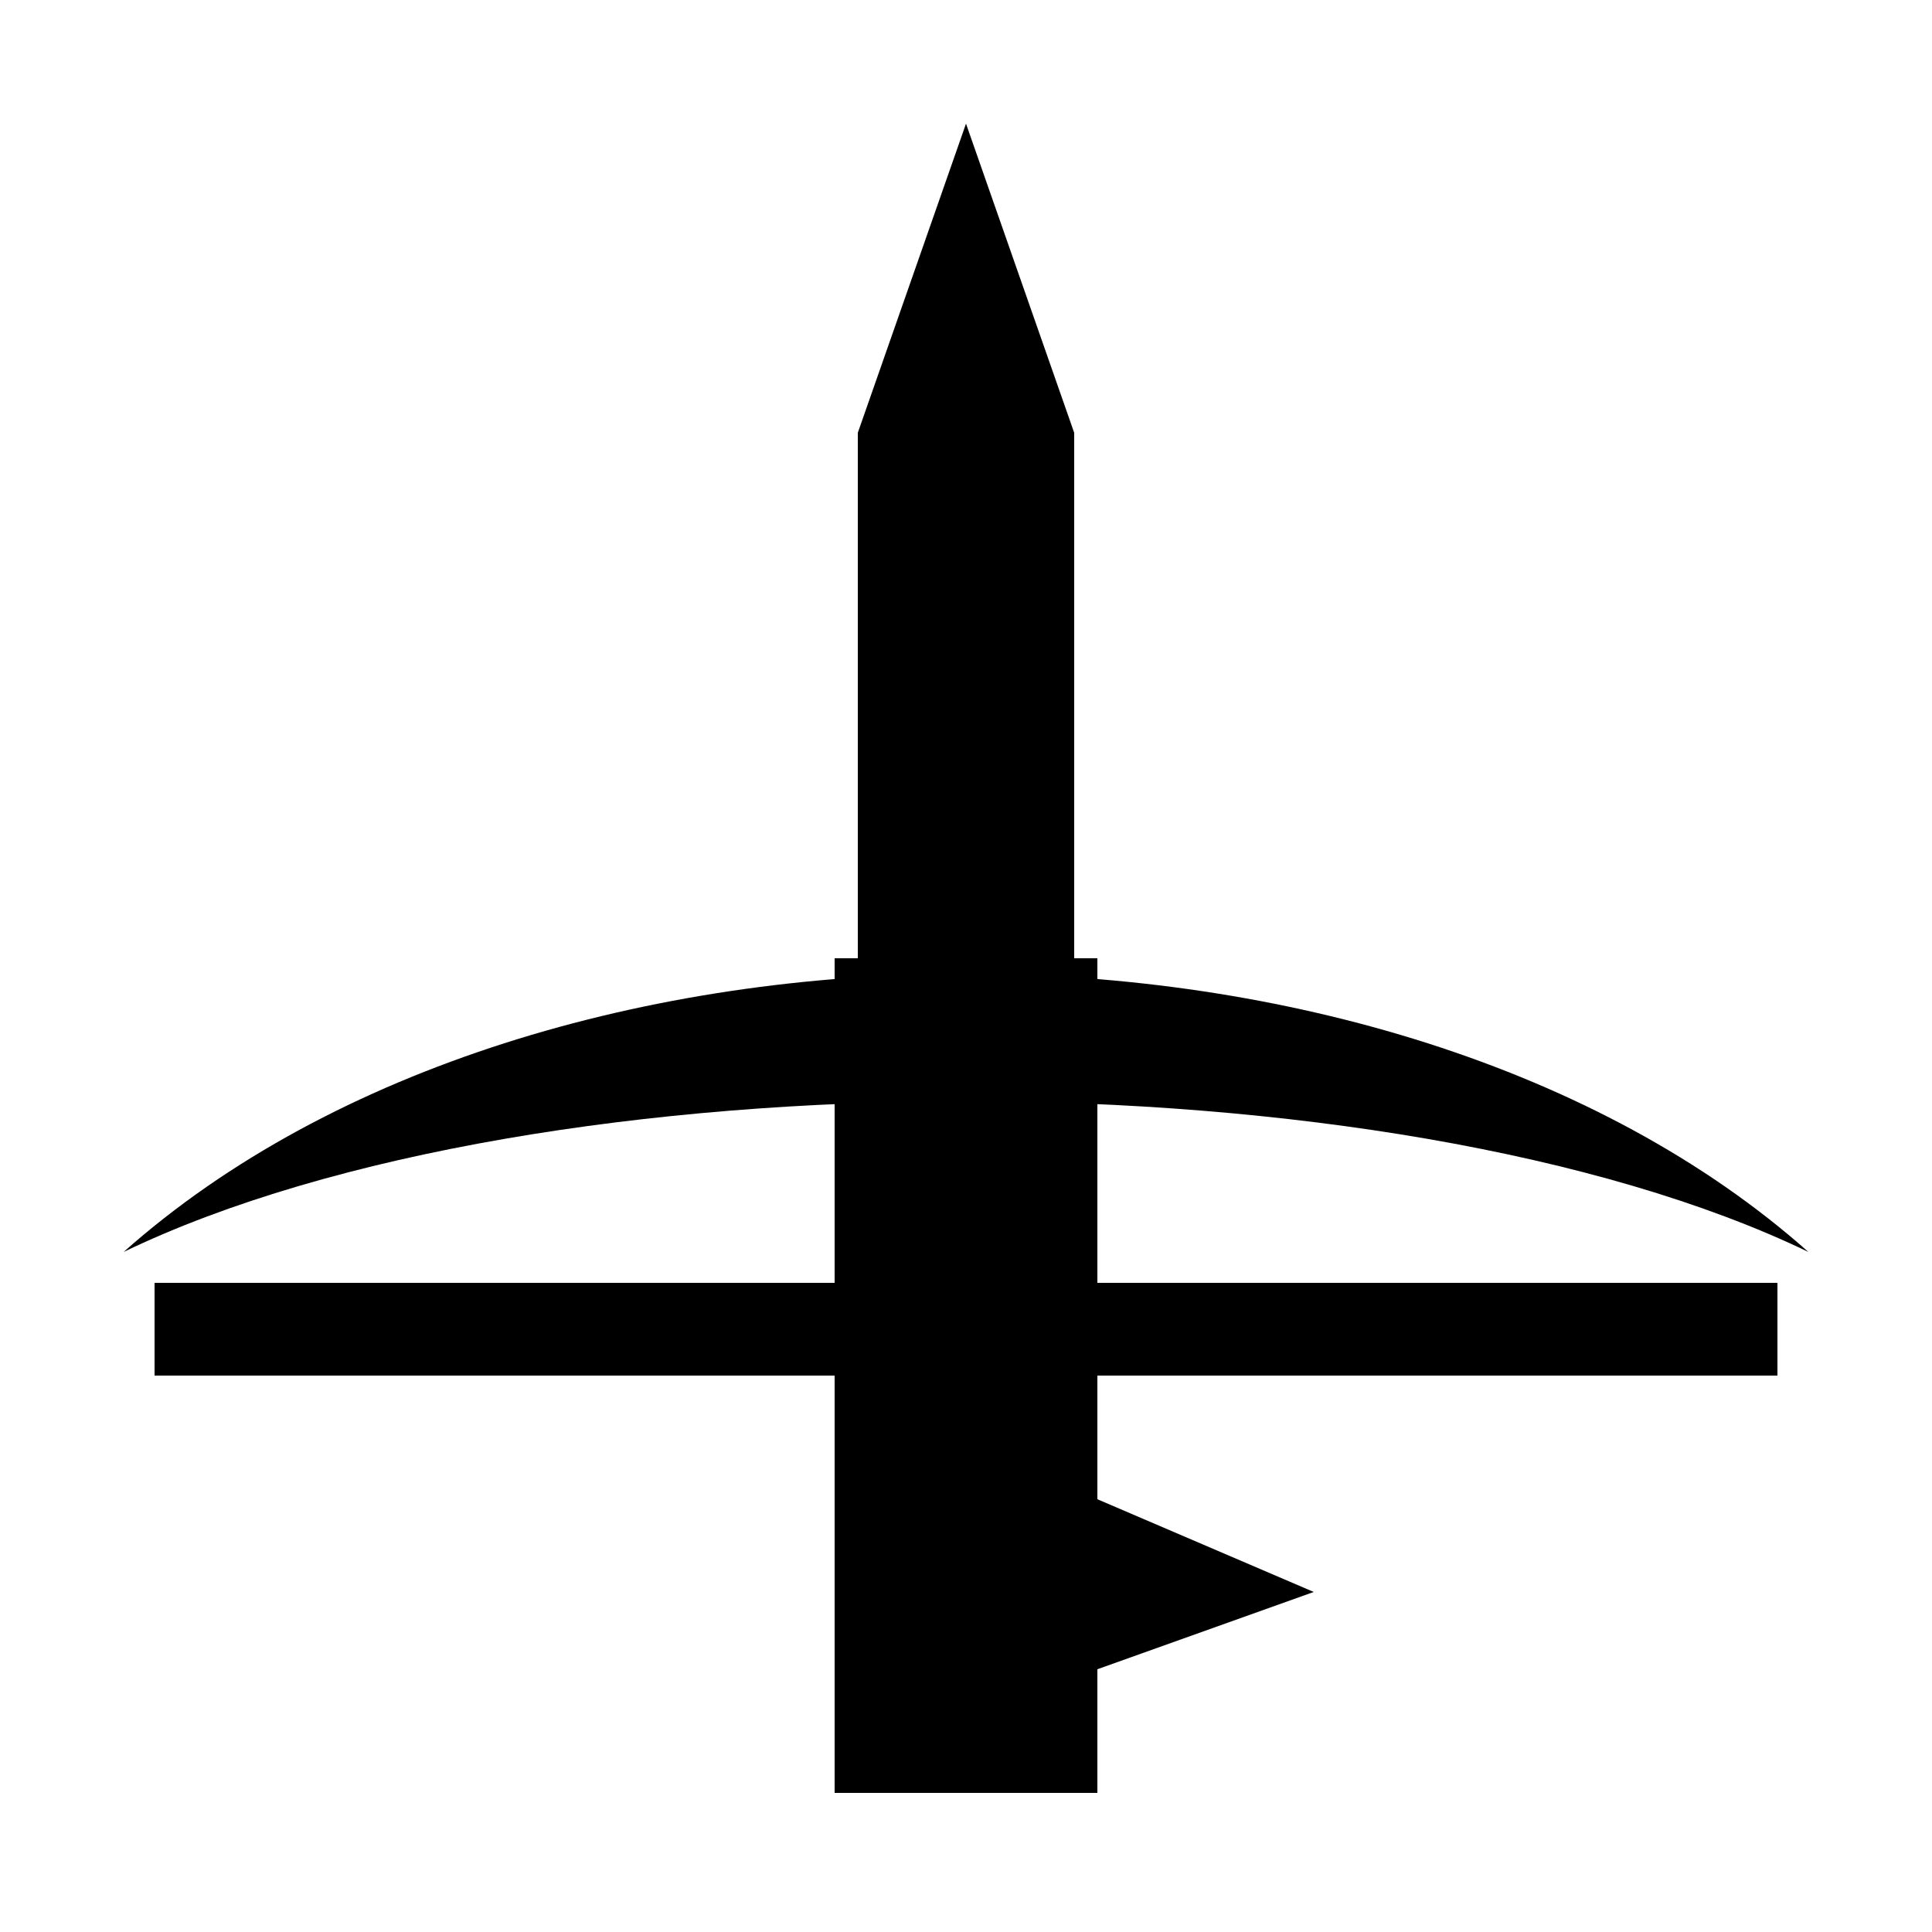
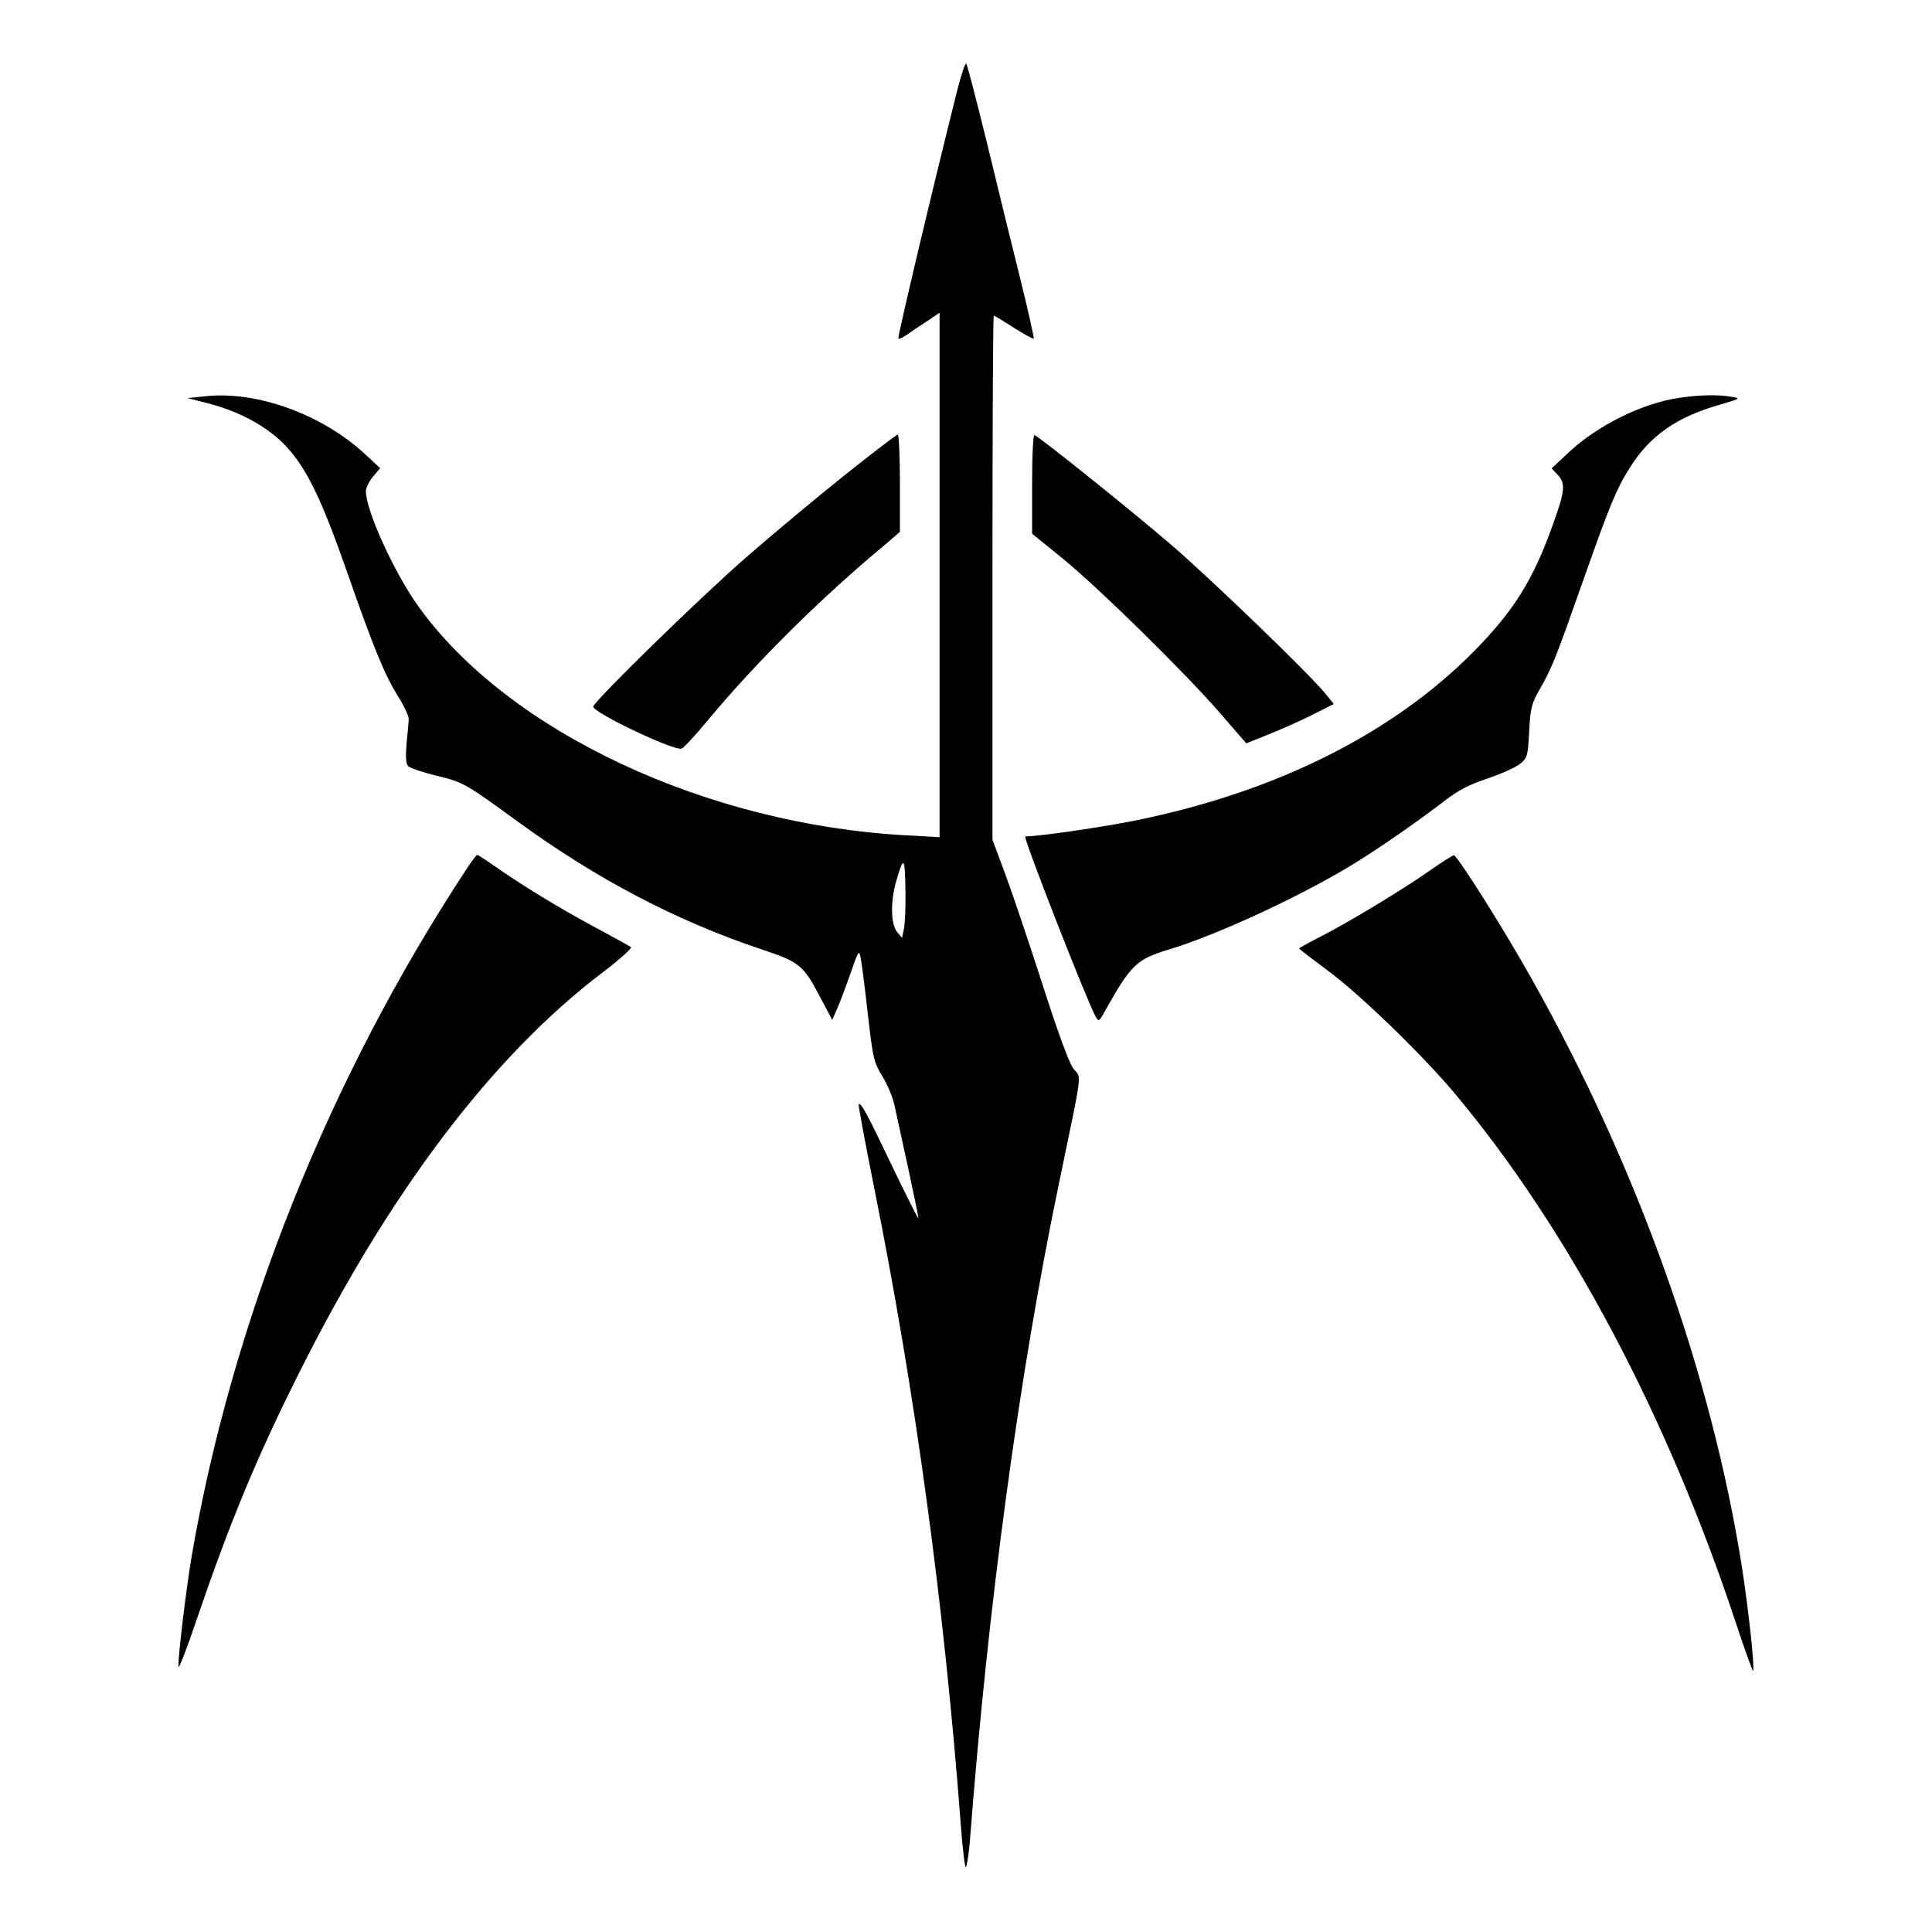
<svg xmlns="http://www.w3.org/2000/svg" viewBox="0 0 250 250" fill="currentColor">
-   <path d="M16 162 C 70 114 180 114 234 162 C 180 136 70 136 16 162 Z" />
-   <path d="M20 166 L230 166 L230 178 L20 178 Z" />
-   <path d="M108 124 L142 124 L142 232 L108 232 Z" />
-   <path d="M142 194 L170 206 L142 216 Z" />
-   <path d="M125 16 L139 56 L139 142 L111 142 L111 56 Z" />
+   <g transform="translate(-50.1579,300.8421) scale(0.034211,-0.034211)">
+     <path d="M5087 8453 c-95 -379 -227 -936 -223 -940 2 -3 17 4 33 15 15 11 49 34 76 51 l47 32 0 -992 0 -992 -122 7 c-759 40 -1511 393 -1850 867 -91 127 -198 362 -198 435 0 12 12 37 27 55 l27 32 -56 52 c-162 151 -410 241 -604 220 l-69 -7 75 -19 c122 -31 228 -89 297 -162 79 -85 133 -195 232 -477 102 -292 142 -388 192 -469 23 -36 41 -75 41 -86 0 -11 -4 -53 -8 -92 -4 -49 -3 -77 5 -86 6 -8 54 -24 107 -37 103 -25 108 -28 306 -172 300 -219 605 -379 930 -487 136 -45 154 -60 212 -171 l50 -94 17 39 c10 22 33 82 51 134 32 92 33 94 40 59 4 -20 16 -115 27 -213 19 -166 22 -179 55 -233 19 -31 39 -79 45 -107 6 -27 29 -133 51 -234 22 -102 40 -189 40 -195 0 -6 -45 84 -100 198 -94 198 -118 241 -126 233 -2 -2 23 -138 56 -303 157 -777 268 -1592 331 -2432 7 -90 15 -158 19 -150 4 7 11 54 15 103 68 884 185 1753 335 2475 94 453 87 402 56 442 -17 24 -56 129 -117 319 -50 155 -113 342 -140 415 l-49 132 0 991 c0 545 2 991 5 991 3 0 37 -21 76 -46 39 -25 73 -43 75 -41 2 2 -20 102 -50 223 -30 120 -87 352 -126 514 -40 162 -75 298 -79 303 -4 4 -19 -41 -34 -100z m-196 -3034 c1 -57 -2 -120 -6 -139 l-7 -34 -19 23 c-24 30 -25 116 -3 192 29 99 33 94 35 -42z" />
+     <path d="M7818 7289 c-139 -20 -307 -103 -417 -205 l-66 -62 23 -24 c30 -33 28 -60 -17 -185 -75 -212 -149 -330 -301 -484 -307 -310 -746 -530 -1276 -638 -121 -25 -370 -61 -420 -61 -10 0 230 -614 265 -679 13 -24 14 -23 43 30 91 162 115 185 231 220 192 57 533 217 727 340 100 63 228 153 322 225 50 39 92 60 160 83 51 17 106 42 123 55 28 23 30 28 35 122 5 91 8 105 42 164 46 81 60 118 163 410 100 284 125 344 176 425 76 121 176 191 340 238 81 24 81 24 43 30 -49 9 -123 7 -196 -4z" />
+     <path d="M4659 6995 c-107 -86 -273 -224 -369 -308 -174 -151 -580 -548 -580 -566 0 -23 302 -167 334 -159 7 2 52 50 100 108 181 218 425 460 669 663 l57 49 0 184 c0 101 -4 184 -8 184 -5 0 -96 -70 -203 -155z" />
+     <path d="M5370 6963 l0 -188 117 -95 c138 -113 460 -429 597 -587 l96 -111 87 35 c47 19 122 52 165 74 l79 40 -30 37 c-56 71 -437 438 -586 566 -150 129 -498 408 -516 414 -5 2 -9 -71 -9 -185z" />
+     <path d="M3231 5507 c-522 -793 -888 -1711 -1041 -2606 -20 -121 -50 -367 -49 -411 0 -14 31 65 68 175 127 372 228 616 388 935 343 686 732 1200 1149 1516 63 48 111 91 107 95 -4 4 -69 39 -143 79 -135 73 -266 153 -375 229 -32 23 -61 41 -64 41 -3 0 -21 -24 -40 -53z" />
+     <path d="M6870 5498 c-101 -71 -318 -202 -419 -252 -39 -20 -71 -38 -71 -40 0 -2 51 -41 113 -87 121 -90 357 -319 478 -464 429 -513 803 -1219 1062 -2003 33 -100 62 -180 64 -178 7 7 -17 230 -42 391 -114 726 -395 1514 -793 2222 -109 195 -285 473 -297 472 -5 -1 -48 -28 -95 -61z" />
+   </g>
</svg>
